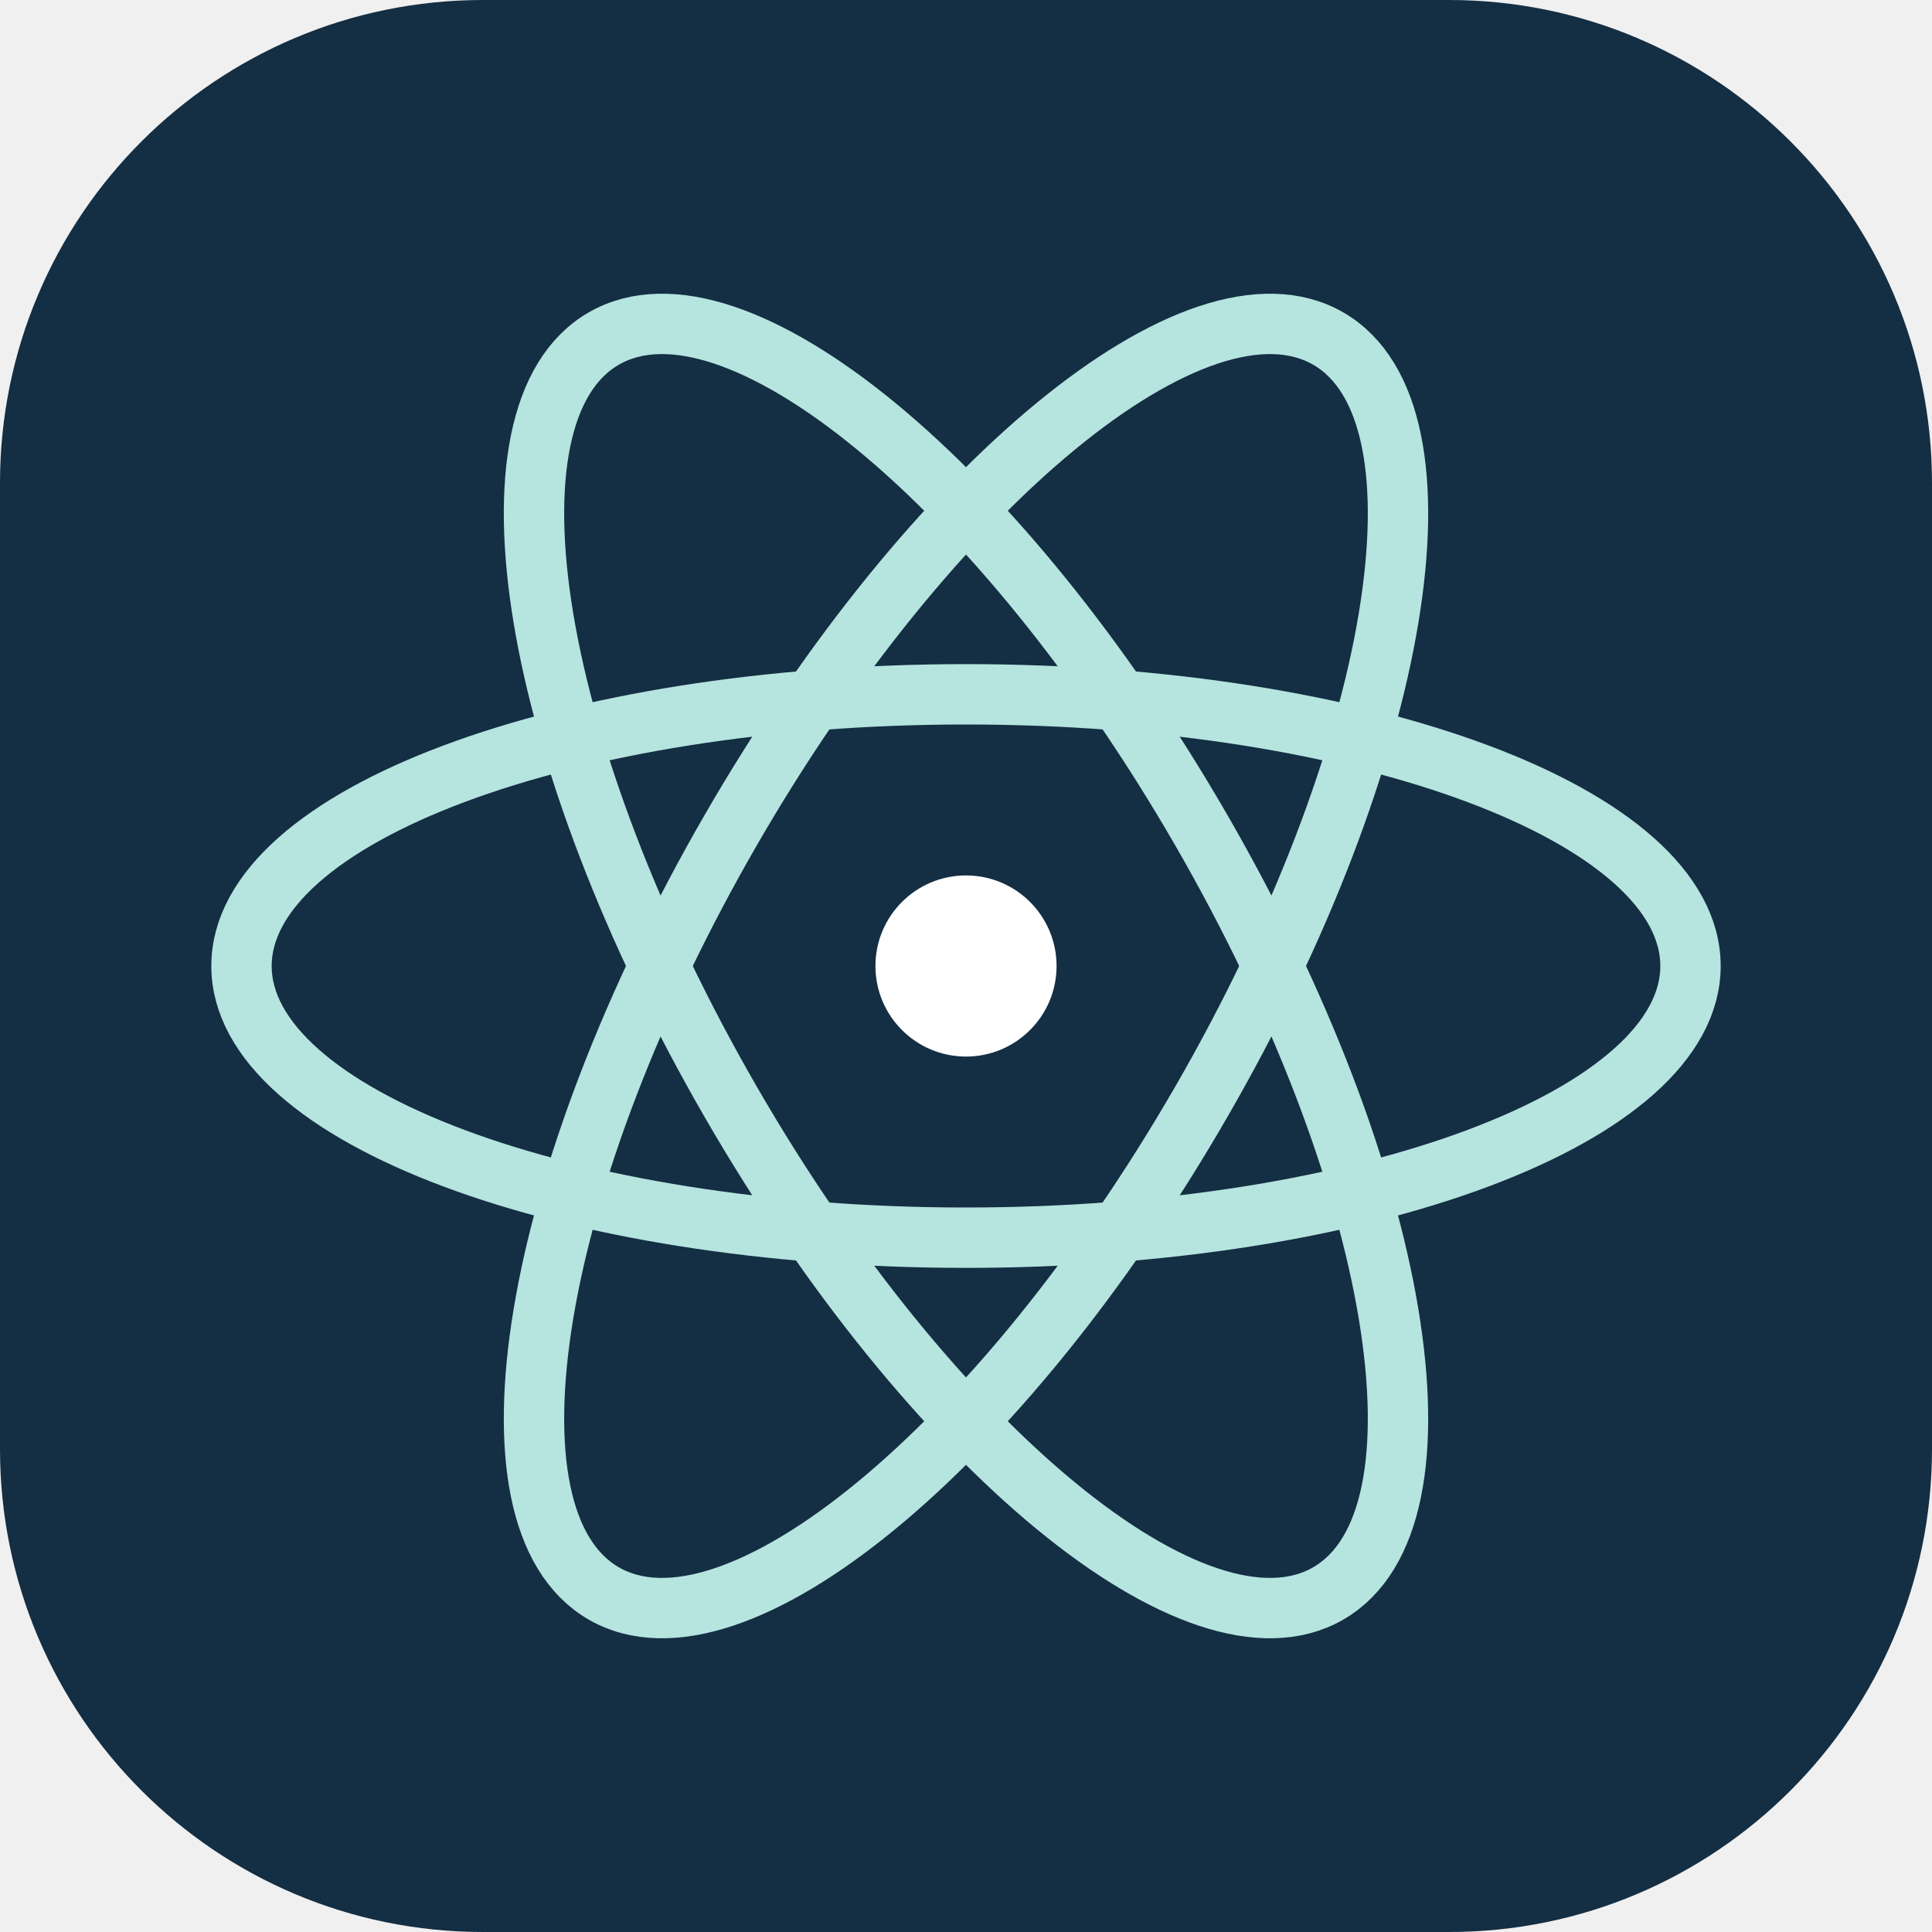
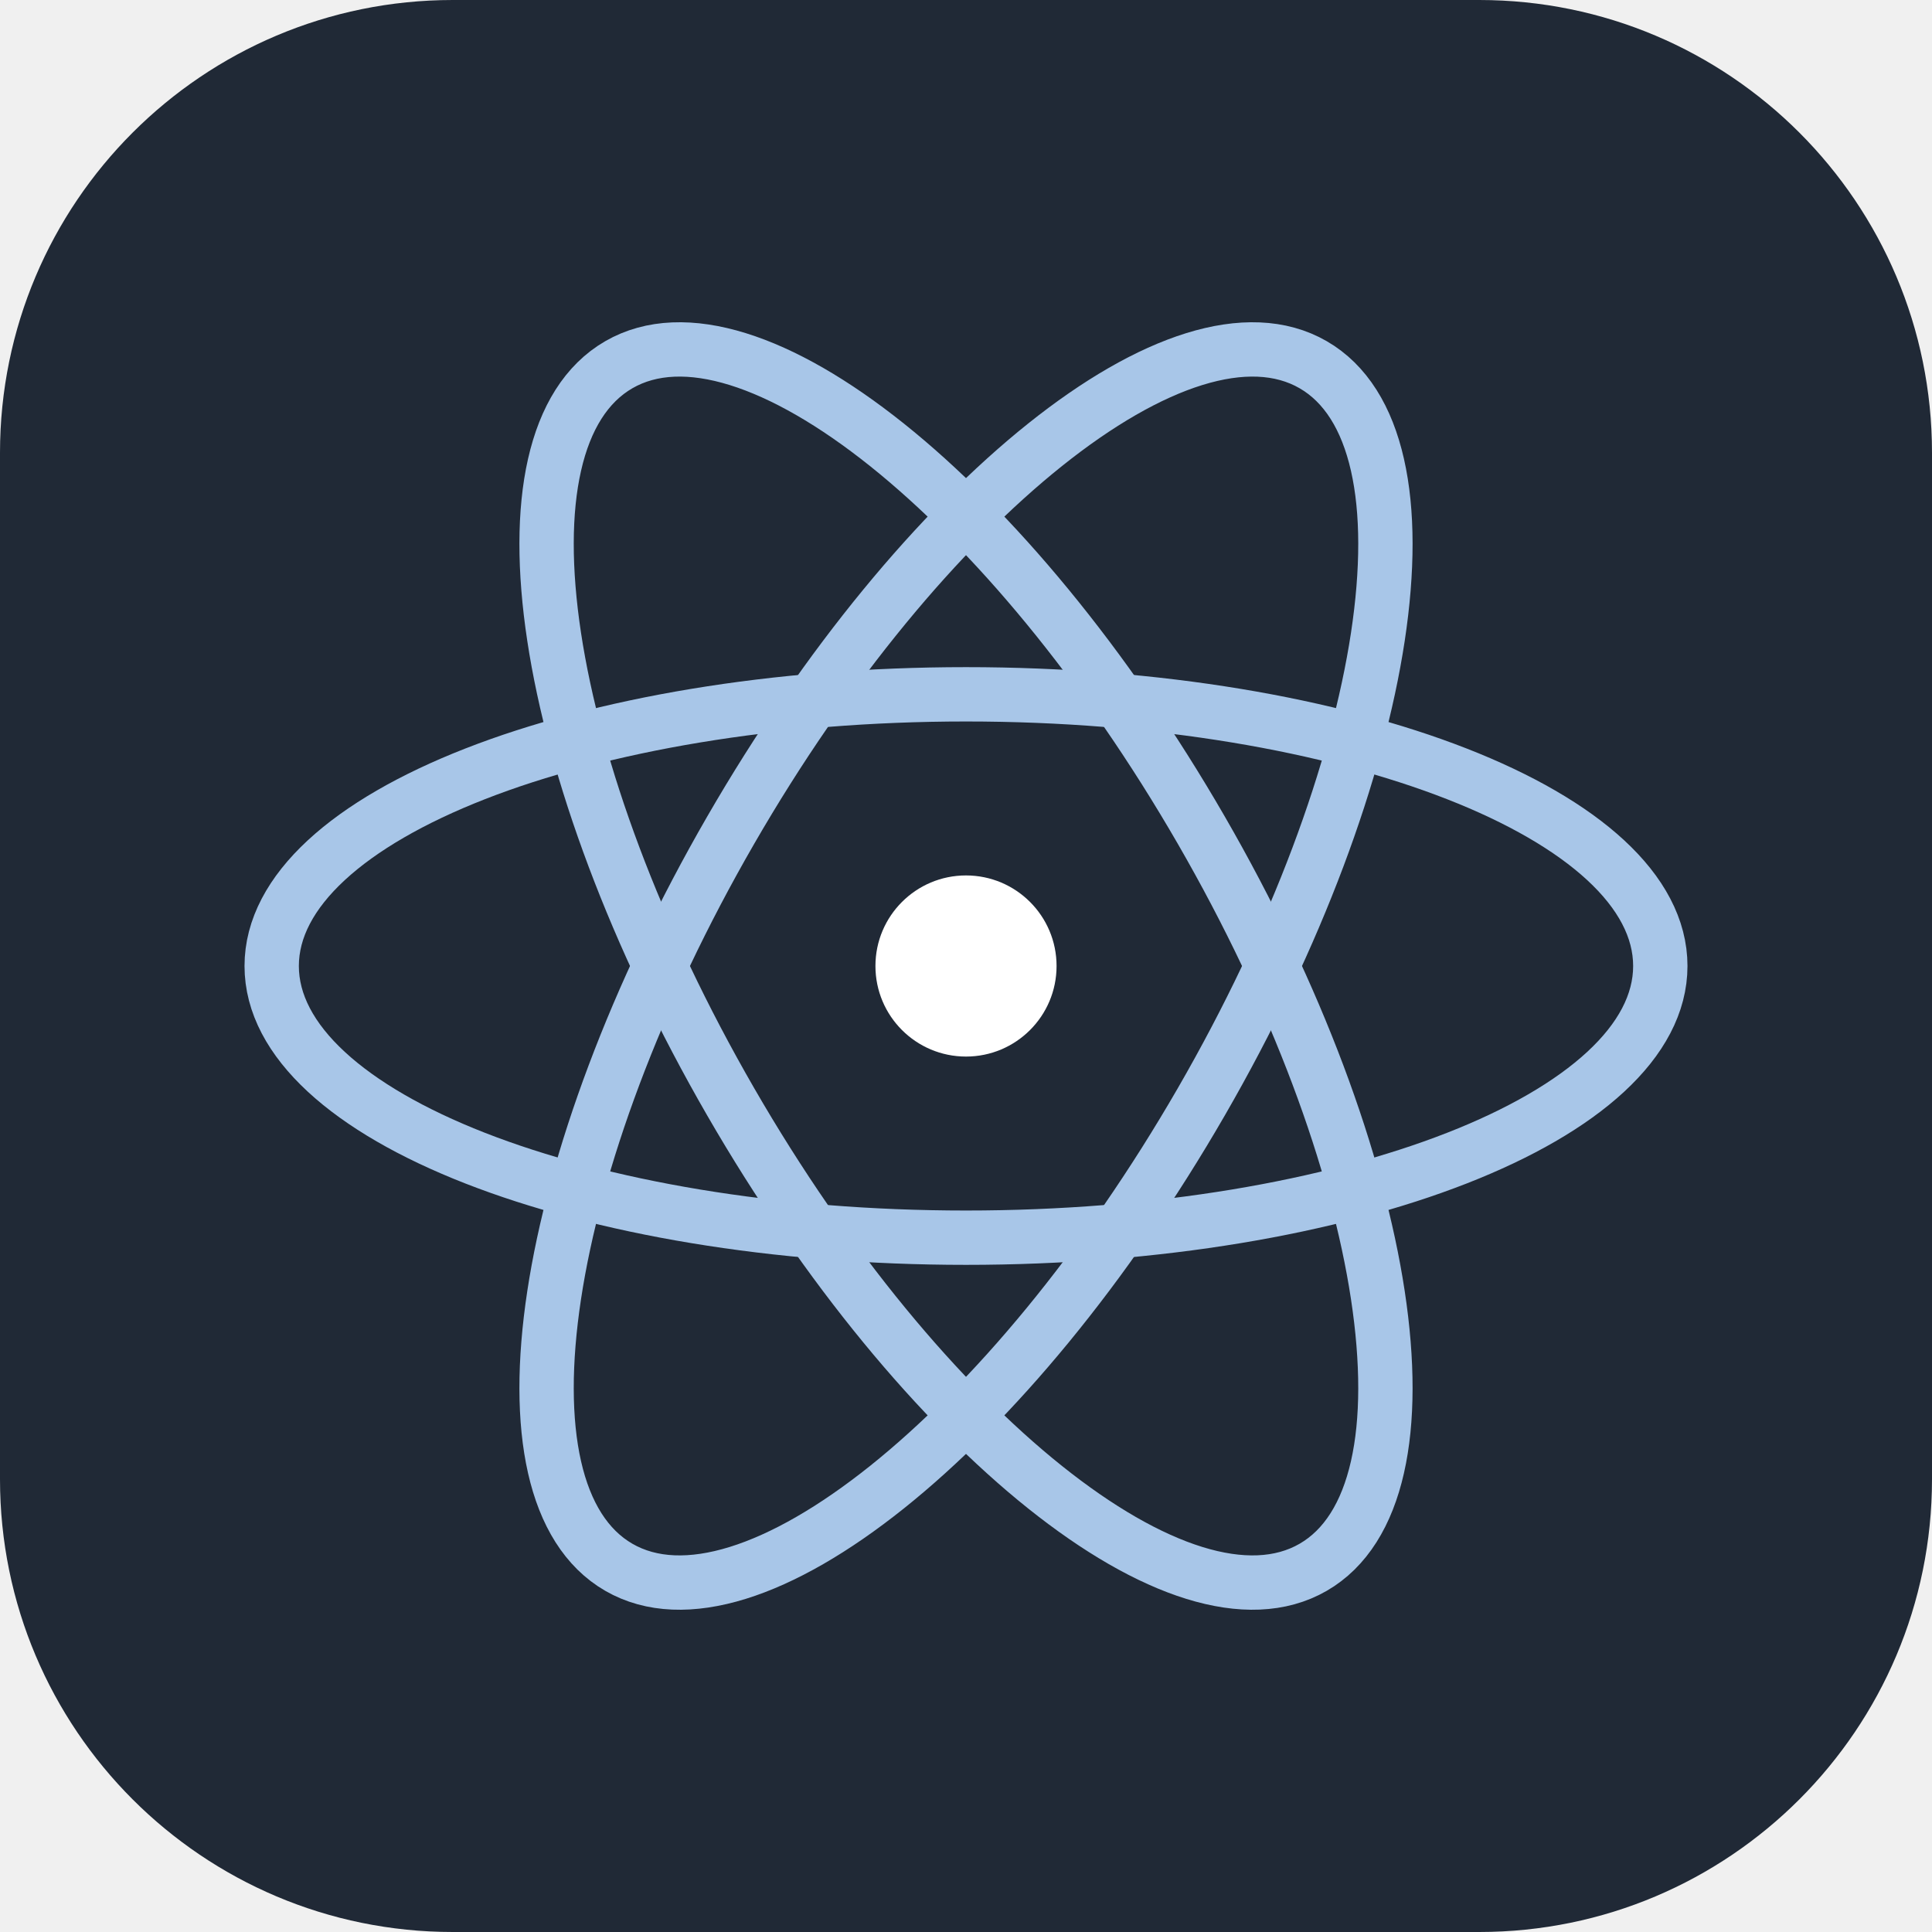
<svg xmlns="http://www.w3.org/2000/svg" viewBox="0 0 64 64">
-   <rect width="64" height="64" rx="16" fill="#142e43" />
-   <g fill="none" stroke="#b6e4df" stroke-width="2">
-     <ellipse cx="32" cy="32" rx="24" ry="9" />
-     <ellipse cx="32" cy="32" rx="24" ry="9" transform="rotate(60 32 32)" />
-     <ellipse cx="32" cy="32" rx="24" ry="9" transform="rotate(120 32 32)" />
+   <rect width="64" height="64" rx="15" fill="#202936" />
+   <g fill="none" stroke="#a8c6e8" stroke-width="1.8">
+     <ellipse cx="32" cy="32" rx="23" ry="9" />
+     <ellipse cx="32" cy="32" rx="23" ry="9" transform="rotate(60 32 32)" />
+     <ellipse cx="32" cy="32" rx="23" ry="9" transform="rotate(120 32 32)" />
  </g>
  <circle cx="32" cy="32" r="3" fill="#fff" />
</svg>
